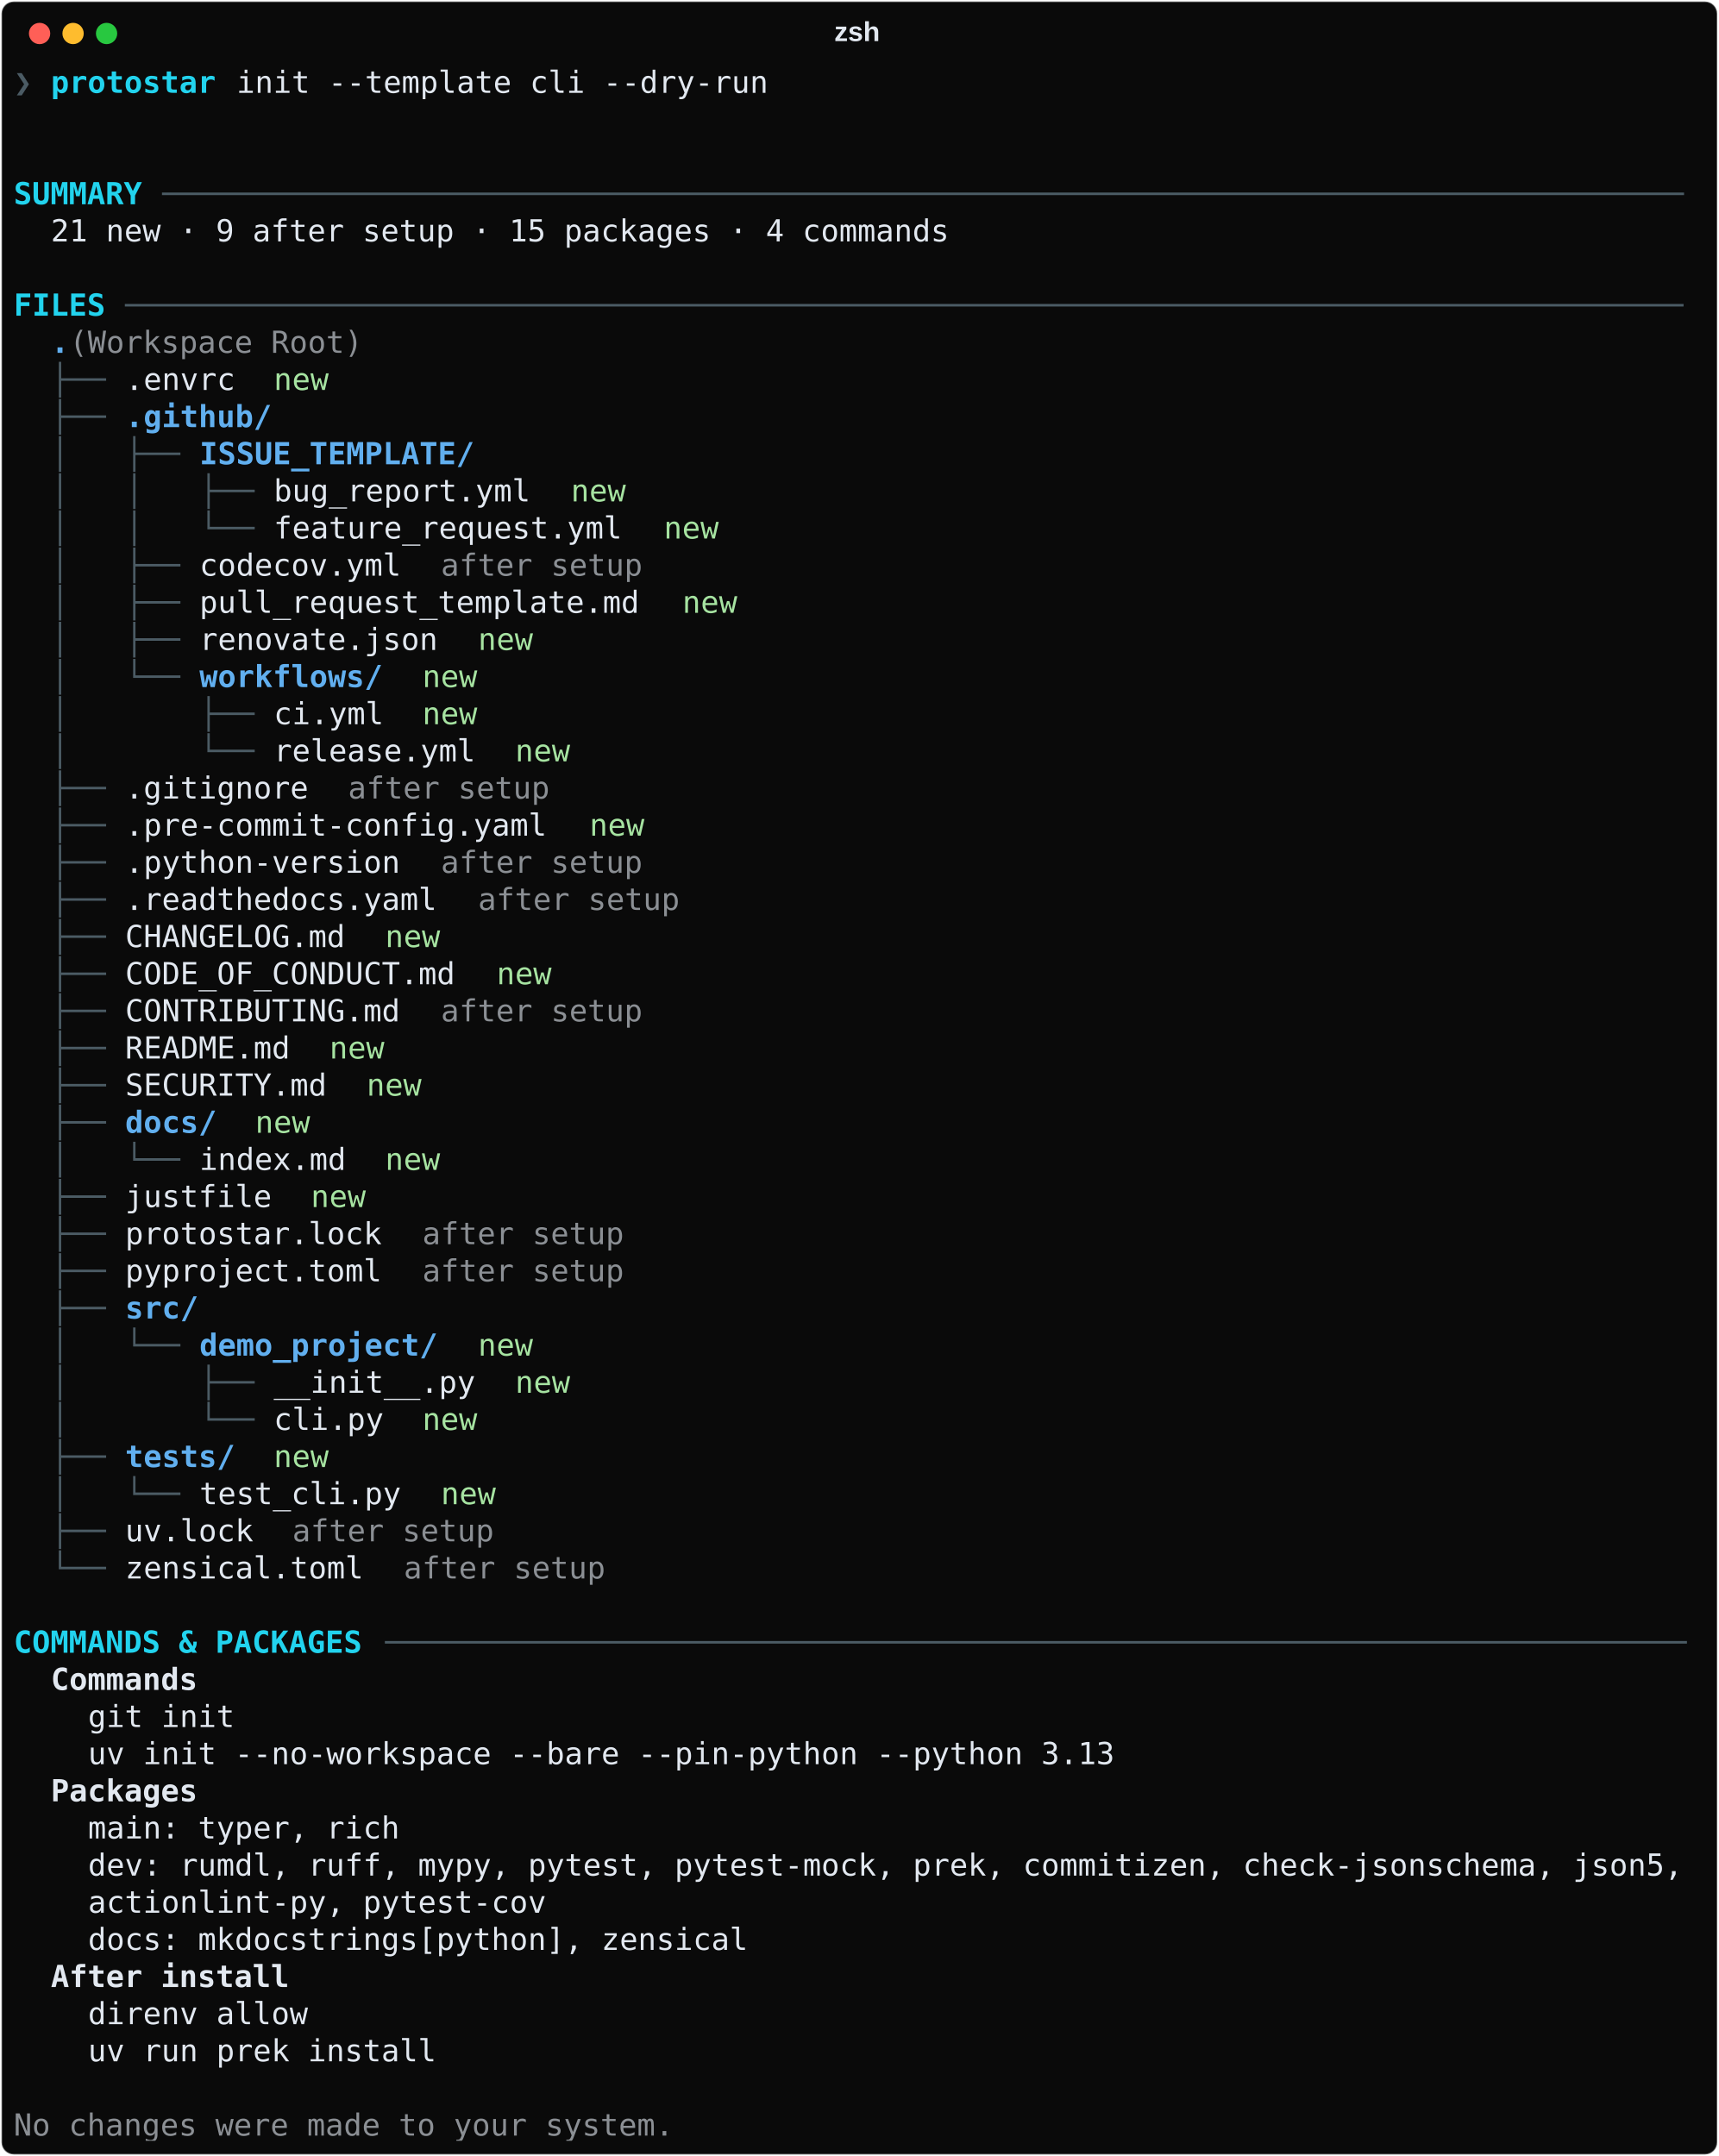
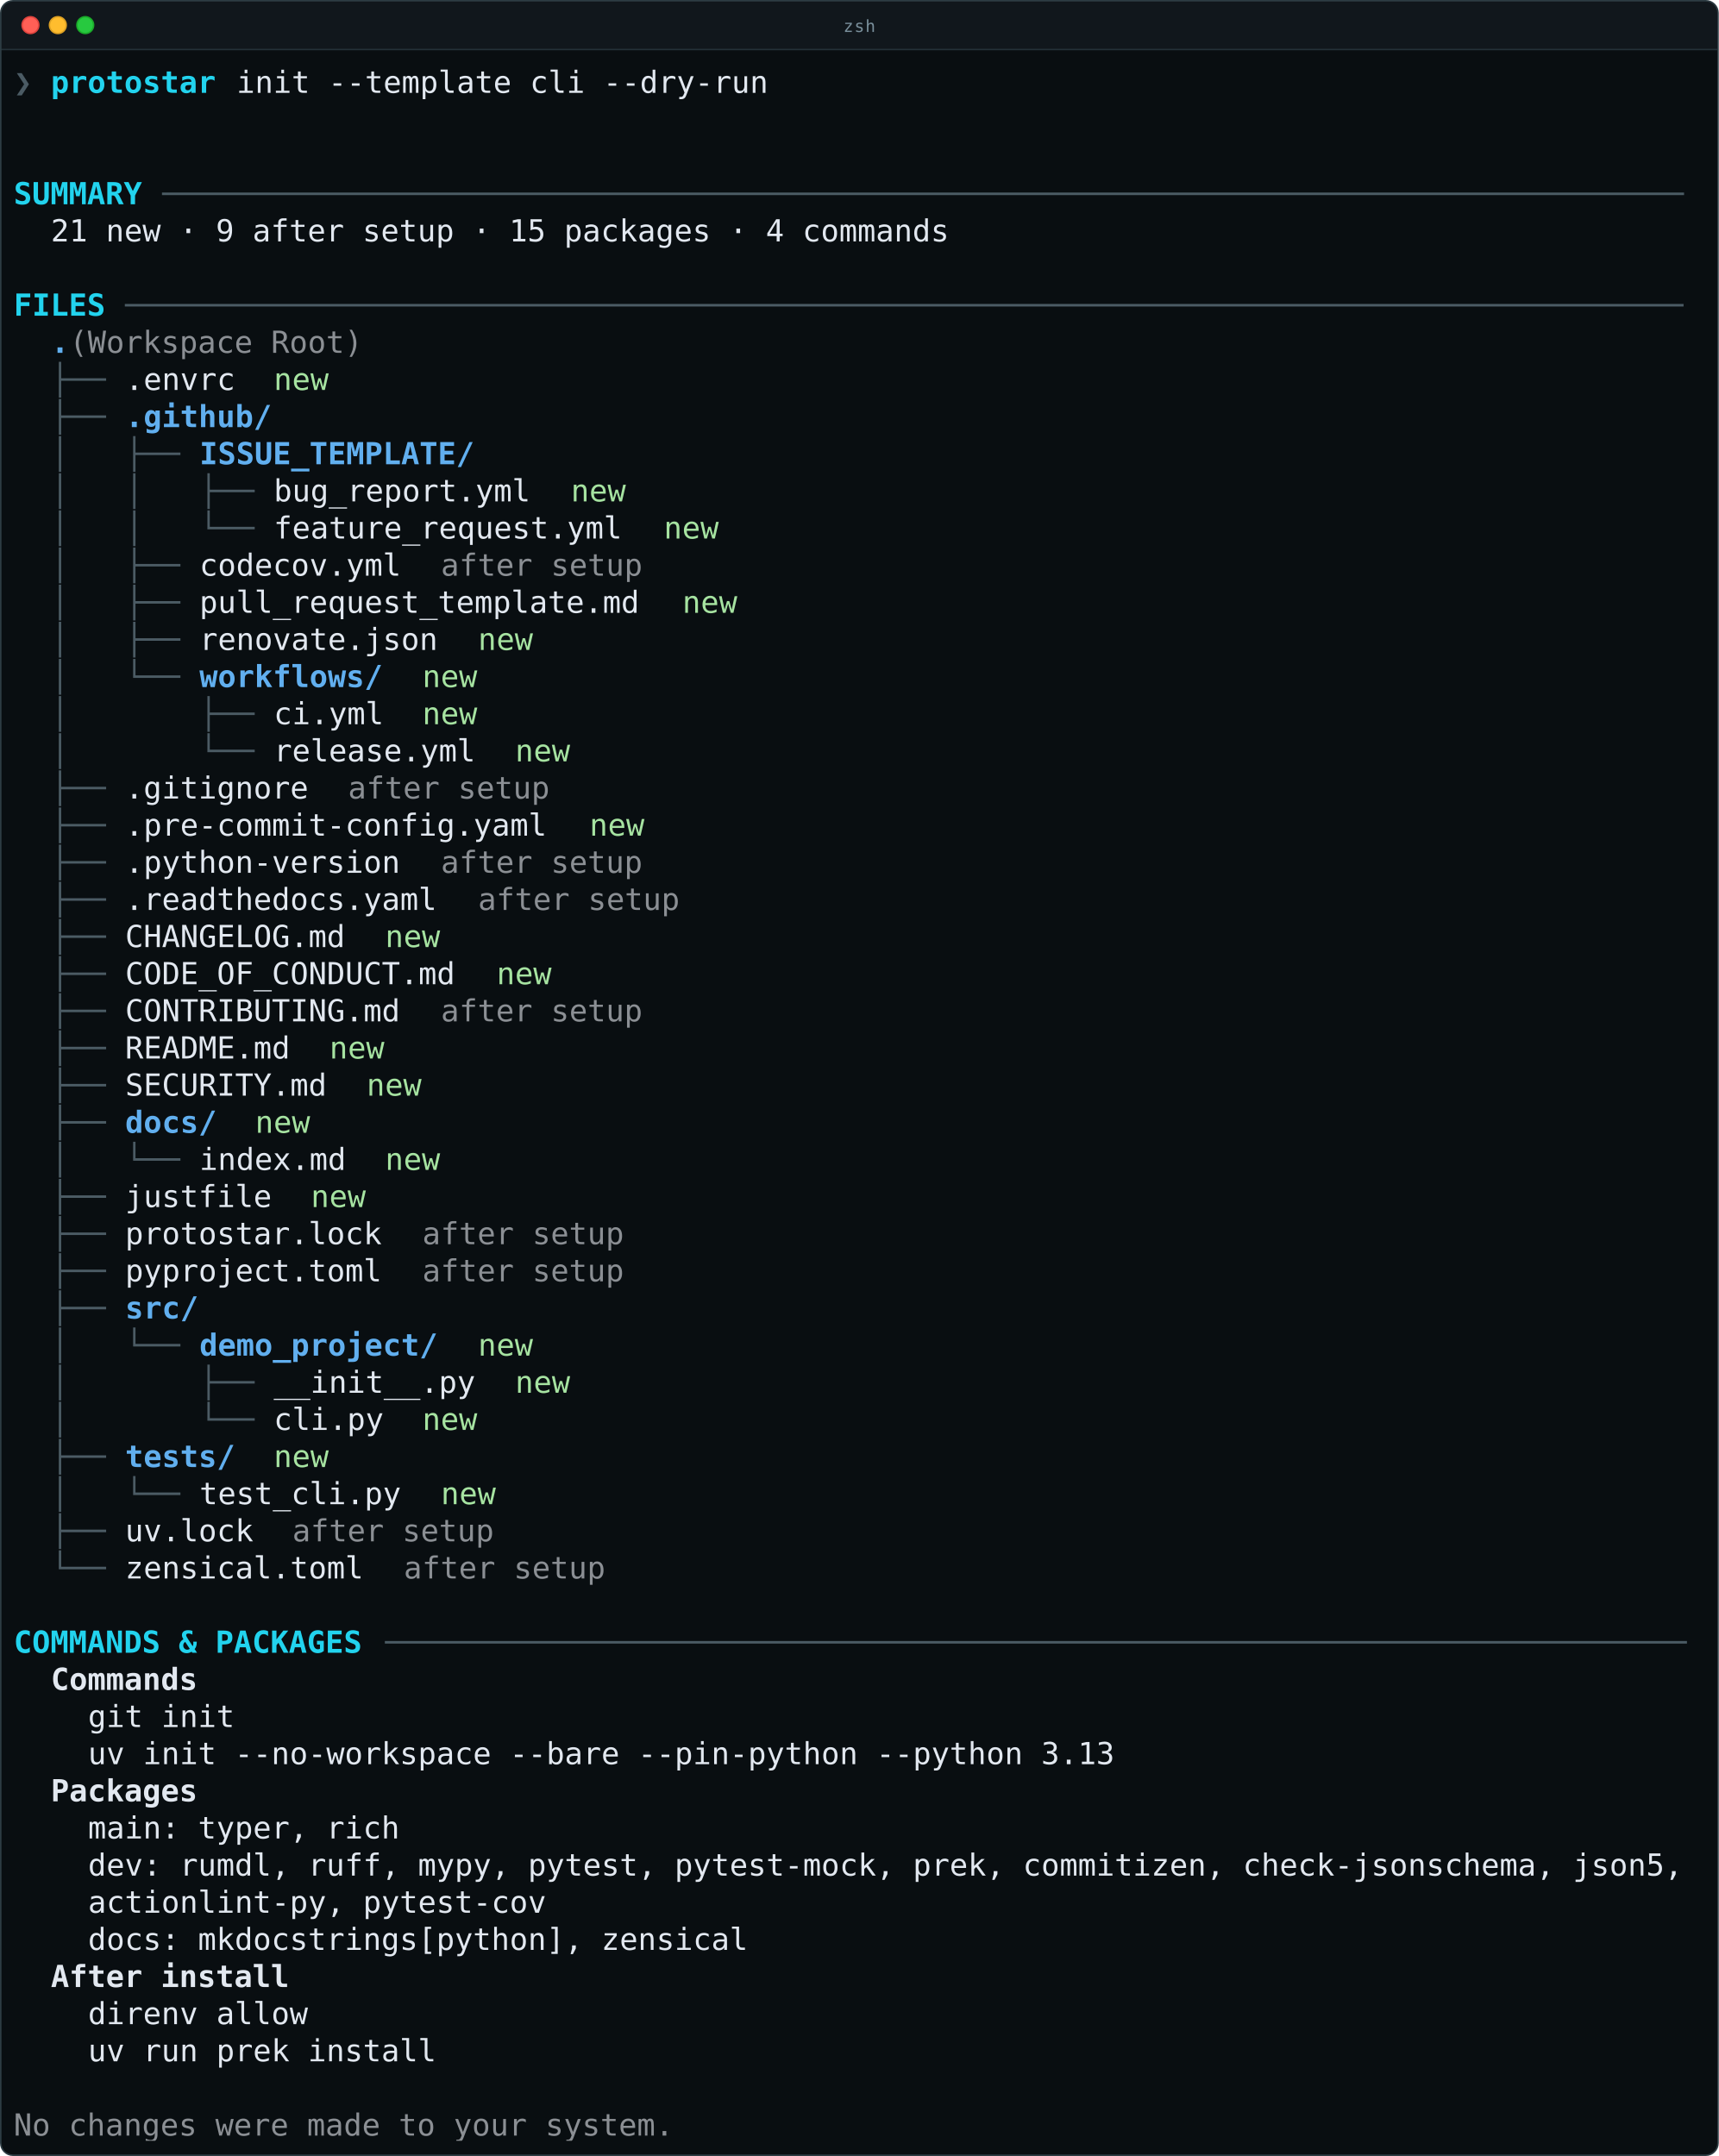
<svg xmlns="http://www.w3.org/2000/svg" class="rich-terminal" viewBox="0 0 1129 1416.4">
  <style>

    @font-face {
        font-family: "Fira Code";
        src: local("FiraCode-Regular"),
                url("https://cdnjs.cloudflare.com/ajax/libs/firacode/6.2.0/woff2/FiraCode-Regular.woff2") format("woff2"),
                url("https://cdnjs.cloudflare.com/ajax/libs/firacode/6.2.0/woff/FiraCode-Regular.woff") format("woff");
        font-style: normal;
        font-weight: 400;
    }
    @font-face {
        font-family: "Fira Code";
        src: local("FiraCode-Bold"),
                url("https://cdnjs.cloudflare.com/ajax/libs/firacode/6.2.0/woff2/FiraCode-Bold.woff2") format("woff2"),
                url("https://cdnjs.cloudflare.com/ajax/libs/firacode/6.2.0/woff/FiraCode-Bold.woff") format("woff");
        font-style: bold;
        font-weight: 700;
    }

    .cli_dry_run-matrix {
        font-family: Fira Code, monospace;
        font-size: 20px;
        line-height: 24.4px;
        font-variant-east-asian: full-width;
    }

    .cli_dry_run-title {
        font-size: 18px;
        font-weight: bold;
        font-family: arial;
    }

    .cli_dry_run-r1 { fill: #4b5b64 }
.cli_dry_run-r2 { fill: #22d3ee;font-weight: bold }
.cli_dry_run-r3 { fill: #e2e8f0 }
.cli_dry_run-r4 { fill: #61afef;font-weight: bold }
.cli_dry_run-r5 { fill: #8b8f94 }
.cli_dry_run-r6 { fill: #a6e3a1 }
.cli_dry_run-r7 { fill: #e2e8f0;font-weight: bold }
    </style>
  <defs>
    <clipPath id="cli_dry_run-clip-terminal">
      <rect x="0" y="0" width="1109.2" height="1365.4" />
    </clipPath>
    <clipPath id="cli_dry_run-line-0">
      <rect x="0" y="1.5" width="1110.2" height="24.65" />
    </clipPath>
    <clipPath id="cli_dry_run-line-1">
      <rect x="0" y="25.9" width="1110.2" height="24.65" />
    </clipPath>
    <clipPath id="cli_dry_run-line-2">
      <rect x="0" y="50.3" width="1110.2" height="24.65" />
    </clipPath>
    <clipPath id="cli_dry_run-line-3">
      <rect x="0" y="74.7" width="1110.2" height="24.65" />
    </clipPath>
    <clipPath id="cli_dry_run-line-4">
      <rect x="0" y="99.1" width="1110.2" height="24.65" />
    </clipPath>
    <clipPath id="cli_dry_run-line-5">
      <rect x="0" y="123.5" width="1110.2" height="24.65" />
    </clipPath>
    <clipPath id="cli_dry_run-line-6">
      <rect x="0" y="147.9" width="1110.2" height="24.65" />
    </clipPath>
    <clipPath id="cli_dry_run-line-7">
      <rect x="0" y="172.3" width="1110.2" height="24.65" />
    </clipPath>
    <clipPath id="cli_dry_run-line-8">
      <rect x="0" y="196.7" width="1110.2" height="24.65" />
    </clipPath>
    <clipPath id="cli_dry_run-line-9">
      <rect x="0" y="221.1" width="1110.2" height="24.65" />
    </clipPath>
    <clipPath id="cli_dry_run-line-10">
      <rect x="0" y="245.5" width="1110.2" height="24.65" />
    </clipPath>
    <clipPath id="cli_dry_run-line-11">
      <rect x="0" y="269.9" width="1110.2" height="24.65" />
    </clipPath>
    <clipPath id="cli_dry_run-line-12">
      <rect x="0" y="294.3" width="1110.2" height="24.65" />
    </clipPath>
    <clipPath id="cli_dry_run-line-13">
      <rect x="0" y="318.7" width="1110.2" height="24.65" />
    </clipPath>
    <clipPath id="cli_dry_run-line-14">
      <rect x="0" y="343.1" width="1110.2" height="24.65" />
    </clipPath>
    <clipPath id="cli_dry_run-line-15">
      <rect x="0" y="367.5" width="1110.2" height="24.65" />
    </clipPath>
    <clipPath id="cli_dry_run-line-16">
      <rect x="0" y="391.9" width="1110.2" height="24.65" />
    </clipPath>
    <clipPath id="cli_dry_run-line-17">
      <rect x="0" y="416.3" width="1110.2" height="24.65" />
    </clipPath>
    <clipPath id="cli_dry_run-line-18">
      <rect x="0" y="440.7" width="1110.2" height="24.65" />
    </clipPath>
    <clipPath id="cli_dry_run-line-19">
      <rect x="0" y="465.1" width="1110.2" height="24.65" />
    </clipPath>
    <clipPath id="cli_dry_run-line-20">
      <rect x="0" y="489.5" width="1110.2" height="24.65" />
    </clipPath>
    <clipPath id="cli_dry_run-line-21">
      <rect x="0" y="513.9" width="1110.2" height="24.65" />
    </clipPath>
    <clipPath id="cli_dry_run-line-22">
      <rect x="0" y="538.3" width="1110.2" height="24.65" />
    </clipPath>
    <clipPath id="cli_dry_run-line-23">
      <rect x="0" y="562.7" width="1110.2" height="24.65" />
    </clipPath>
    <clipPath id="cli_dry_run-line-24">
      <rect x="0" y="587.1" width="1110.2" height="24.65" />
    </clipPath>
    <clipPath id="cli_dry_run-line-25">
      <rect x="0" y="611.5" width="1110.2" height="24.65" />
    </clipPath>
    <clipPath id="cli_dry_run-line-26">
      <rect x="0" y="635.9" width="1110.2" height="24.65" />
    </clipPath>
    <clipPath id="cli_dry_run-line-27">
      <rect x="0" y="660.3" width="1110.2" height="24.65" />
    </clipPath>
    <clipPath id="cli_dry_run-line-28">
      <rect x="0" y="684.7" width="1110.2" height="24.65" />
    </clipPath>
    <clipPath id="cli_dry_run-line-29">
      <rect x="0" y="709.1" width="1110.2" height="24.65" />
    </clipPath>
    <clipPath id="cli_dry_run-line-30">
      <rect x="0" y="733.5" width="1110.2" height="24.65" />
    </clipPath>
    <clipPath id="cli_dry_run-line-31">
      <rect x="0" y="757.9" width="1110.2" height="24.65" />
    </clipPath>
    <clipPath id="cli_dry_run-line-32">
      <rect x="0" y="782.3" width="1110.2" height="24.65" />
    </clipPath>
    <clipPath id="cli_dry_run-line-33">
      <rect x="0" y="806.7" width="1110.2" height="24.65" />
    </clipPath>
    <clipPath id="cli_dry_run-line-34">
      <rect x="0" y="831.1" width="1110.2" height="24.65" />
    </clipPath>
    <clipPath id="cli_dry_run-line-35">
      <rect x="0" y="855.5" width="1110.2" height="24.65" />
    </clipPath>
    <clipPath id="cli_dry_run-line-36">
      <rect x="0" y="879.9" width="1110.2" height="24.65" />
    </clipPath>
    <clipPath id="cli_dry_run-line-37">
      <rect x="0" y="904.3" width="1110.2" height="24.65" />
    </clipPath>
    <clipPath id="cli_dry_run-line-38">
      <rect x="0" y="928.7" width="1110.2" height="24.65" />
    </clipPath>
    <clipPath id="cli_dry_run-line-39">
      <rect x="0" y="953.1" width="1110.2" height="24.65" />
    </clipPath>
    <clipPath id="cli_dry_run-line-40">
      <rect x="0" y="977.5" width="1110.2" height="24.65" />
    </clipPath>
    <clipPath id="cli_dry_run-line-41">
      <rect x="0" y="1001.9" width="1110.2" height="24.65" />
    </clipPath>
    <clipPath id="cli_dry_run-line-42">
      <rect x="0" y="1026.3" width="1110.2" height="24.65" />
    </clipPath>
    <clipPath id="cli_dry_run-line-43">
      <rect x="0" y="1050.7" width="1110.2" height="24.65" />
    </clipPath>
    <clipPath id="cli_dry_run-line-44">
      <rect x="0" y="1075.1" width="1110.2" height="24.65" />
    </clipPath>
    <clipPath id="cli_dry_run-line-45">
      <rect x="0" y="1099.5" width="1110.2" height="24.65" />
    </clipPath>
    <clipPath id="cli_dry_run-line-46">
      <rect x="0" y="1123.9" width="1110.2" height="24.65" />
    </clipPath>
    <clipPath id="cli_dry_run-line-47">
      <rect x="0" y="1148.3" width="1110.2" height="24.65" />
    </clipPath>
    <clipPath id="cli_dry_run-line-48">
      <rect x="0" y="1172.7" width="1110.2" height="24.65" />
    </clipPath>
    <clipPath id="cli_dry_run-line-49">
      <rect x="0" y="1197.1" width="1110.2" height="24.65" />
    </clipPath>
    <clipPath id="cli_dry_run-line-50">
      <rect x="0" y="1221.5" width="1110.2" height="24.65" />
    </clipPath>
    <clipPath id="cli_dry_run-line-51">
      <rect x="0" y="1245.9" width="1110.2" height="24.65" />
    </clipPath>
    <clipPath id="cli_dry_run-line-52">
      <rect x="0" y="1270.3" width="1110.2" height="24.65" />
    </clipPath>
    <clipPath id="cli_dry_run-line-53">
      <rect x="0" y="1294.7" width="1110.2" height="24.65" />
    </clipPath>
    <clipPath id="cli_dry_run-line-54">
      <rect x="0" y="1319.1" width="1110.2" height="24.65" />
    </clipPath>
  </defs>
-   <rect fill="#0a0a0a" stroke="rgba(255,255,255,0.35)" stroke-width="1" x="1" y="1" width="1127" height="1414.4" rx="8" />
-   <text class="cli_dry_run-title" fill="#e2e8f0" text-anchor="middle" x="563" y="27">zsh</text>
-   <g transform="translate(26,22)">
-     <circle cx="0" cy="0" r="7" fill="#ff5f57" />
-     <circle cx="22" cy="0" r="7" fill="#febc2e" />
-     <circle cx="44" cy="0" r="7" fill="#28c840" />
-   </g>
+   <rect fill="#090e11" x="0.5" y="0.5" width="1128" height="1415.4" rx="8" />
+   <path fill="#11171c" d="M0.5 32V8.5a8 8 0 0 1 8 -8H1120a8 8 0 0 1 8 8V32Z" />
+   <path stroke="#243138" d="M0.5 32.5H1128" />
+   <circle cx="20" cy="16.5" r="5.5" fill="#ff5f56" stroke="#e0443e" />
+   <circle cx="38" cy="16.5" r="5.5" fill="#ffbd2e" stroke="#dea123" />
+   <circle cx="56" cy="16.5" r="5.5" fill="#27c93f" stroke="#1aab29" />
+   <text fill="#7a909c" x="564.5" y="21" text-anchor="middle" font-family="JetBrains Mono, Fira Code, monospace" font-size="11" letter-spacing="0.6">zsh</text>
+   <rect fill="none" stroke="#2d3c43" x="0.5" y="0.5" width="1128" height="1415.4" rx="8" />
  <g transform="translate(9, 41)" clip-path="url(#cli_dry_run-clip-terminal)">
    <g class="cli_dry_run-matrix">
      <text class="cli_dry_run-r1" x="0" y="20" textLength="24.4" clip-path="url(#cli_dry_run-line-0)">❯ </text>
      <text class="cli_dry_run-r2" x="24.4" y="20" textLength="122" clip-path="url(#cli_dry_run-line-0)">protostar </text>
      <text class="cli_dry_run-r3" x="146.4" y="20" textLength="353.8" clip-path="url(#cli_dry_run-line-0)">init --template cli --dry-run</text>
      <text class="cli_dry_run-r3" x="1110.2" y="20" textLength="12.2" clip-path="url(#cli_dry_run-line-0)">
</text>
      <text class="cli_dry_run-r3" x="1110.2" y="44.4" textLength="12.2" clip-path="url(#cli_dry_run-line-1)">
</text>
      <text class="cli_dry_run-r3" x="1110.2" y="68.8" textLength="12.2" clip-path="url(#cli_dry_run-line-2)">
</text>
      <text class="cli_dry_run-r2" x="0" y="93.2" textLength="85.4" clip-path="url(#cli_dry_run-line-3)">SUMMARY</text>
      <text class="cli_dry_run-r1" x="97.6" y="93.2" textLength="1012.6" clip-path="url(#cli_dry_run-line-3)">───────────────────────────────────────────────────────────────────────────────────</text>
      <text class="cli_dry_run-r3" x="1110.2" y="93.2" textLength="12.2" clip-path="url(#cli_dry_run-line-3)">
</text>
      <text class="cli_dry_run-r3" x="24.4" y="117.6" textLength="597.8" clip-path="url(#cli_dry_run-line-4)">21 new · 9 after setup · 15 packages · 4 commands</text>
      <text class="cli_dry_run-r3" x="1110.2" y="117.6" textLength="12.2" clip-path="url(#cli_dry_run-line-4)">
</text>
      <text class="cli_dry_run-r3" x="1110.2" y="142" textLength="12.2" clip-path="url(#cli_dry_run-line-5)">
</text>
      <text class="cli_dry_run-r2" x="0" y="166.4" textLength="61" clip-path="url(#cli_dry_run-line-6)">FILES</text>
      <text class="cli_dry_run-r1" x="73.2" y="166.4" textLength="1037" clip-path="url(#cli_dry_run-line-6)">─────────────────────────────────────────────────────────────────────────────────────</text>
      <text class="cli_dry_run-r3" x="1110.2" y="166.4" textLength="12.2" clip-path="url(#cli_dry_run-line-6)">
</text>
      <text class="cli_dry_run-r4" x="24.4" y="190.8" textLength="12.2" clip-path="url(#cli_dry_run-line-7)">.</text>
      <text class="cli_dry_run-r5" x="36.6" y="190.8" textLength="207.4" clip-path="url(#cli_dry_run-line-7)"> (Workspace Root)</text>
      <text class="cli_dry_run-r3" x="1110.2" y="190.8" textLength="12.2" clip-path="url(#cli_dry_run-line-7)">
</text>
      <text class="cli_dry_run-r1" x="24.4" y="215.2" textLength="48.8" clip-path="url(#cli_dry_run-line-8)">├── </text>
      <text class="cli_dry_run-r3" x="73.2" y="215.2" textLength="97.6" clip-path="url(#cli_dry_run-line-8)">.envrc  </text>
      <text class="cli_dry_run-r6" x="170.8" y="215.2" textLength="36.6" clip-path="url(#cli_dry_run-line-8)">new</text>
      <text class="cli_dry_run-r3" x="1110.2" y="215.2" textLength="12.2" clip-path="url(#cli_dry_run-line-8)">
</text>
      <text class="cli_dry_run-r1" x="24.4" y="239.6" textLength="48.8" clip-path="url(#cli_dry_run-line-9)">├── </text>
      <text class="cli_dry_run-r4" x="73.2" y="239.6" textLength="97.6" clip-path="url(#cli_dry_run-line-9)">.github/</text>
      <text class="cli_dry_run-r3" x="1110.2" y="239.6" textLength="12.2" clip-path="url(#cli_dry_run-line-9)">
</text>
      <text class="cli_dry_run-r1" x="24.4" y="264" textLength="48.8" clip-path="url(#cli_dry_run-line-10)">│   </text>
      <text class="cli_dry_run-r1" x="73.2" y="264" textLength="48.8" clip-path="url(#cli_dry_run-line-10)">├── </text>
      <text class="cli_dry_run-r4" x="122" y="264" textLength="183" clip-path="url(#cli_dry_run-line-10)">ISSUE_TEMPLATE/</text>
      <text class="cli_dry_run-r3" x="1110.2" y="264" textLength="12.2" clip-path="url(#cli_dry_run-line-10)">
</text>
      <text class="cli_dry_run-r1" x="24.4" y="288.4" textLength="48.8" clip-path="url(#cli_dry_run-line-11)">│   </text>
      <text class="cli_dry_run-r1" x="73.2" y="288.4" textLength="48.8" clip-path="url(#cli_dry_run-line-11)">│   </text>
      <text class="cli_dry_run-r1" x="122" y="288.4" textLength="48.8" clip-path="url(#cli_dry_run-line-11)">├── </text>
      <text class="cli_dry_run-r3" x="170.8" y="288.4" textLength="195.2" clip-path="url(#cli_dry_run-line-11)">bug_report.yml  </text>
      <text class="cli_dry_run-r6" x="366" y="288.4" textLength="36.6" clip-path="url(#cli_dry_run-line-11)">new</text>
      <text class="cli_dry_run-r3" x="1110.2" y="288.4" textLength="12.2" clip-path="url(#cli_dry_run-line-11)">
</text>
      <text class="cli_dry_run-r1" x="24.4" y="312.8" textLength="48.8" clip-path="url(#cli_dry_run-line-12)">│   </text>
      <text class="cli_dry_run-r1" x="73.2" y="312.8" textLength="48.8" clip-path="url(#cli_dry_run-line-12)">│   </text>
      <text class="cli_dry_run-r1" x="122" y="312.8" textLength="48.8" clip-path="url(#cli_dry_run-line-12)">└── </text>
      <text class="cli_dry_run-r3" x="170.8" y="312.8" textLength="256.2" clip-path="url(#cli_dry_run-line-12)">feature_request.yml  </text>
      <text class="cli_dry_run-r6" x="427" y="312.8" textLength="36.6" clip-path="url(#cli_dry_run-line-12)">new</text>
      <text class="cli_dry_run-r3" x="1110.2" y="312.8" textLength="12.2" clip-path="url(#cli_dry_run-line-12)">
</text>
      <text class="cli_dry_run-r1" x="24.4" y="337.2" textLength="48.8" clip-path="url(#cli_dry_run-line-13)">│   </text>
      <text class="cli_dry_run-r1" x="73.2" y="337.2" textLength="48.8" clip-path="url(#cli_dry_run-line-13)">├── </text>
      <text class="cli_dry_run-r3" x="122" y="337.2" textLength="158.6" clip-path="url(#cli_dry_run-line-13)">codecov.yml  </text>
      <text class="cli_dry_run-r5" x="280.6" y="337.2" textLength="134.2" clip-path="url(#cli_dry_run-line-13)">after setup</text>
      <text class="cli_dry_run-r3" x="1110.2" y="337.2" textLength="12.2" clip-path="url(#cli_dry_run-line-13)">
</text>
      <text class="cli_dry_run-r1" x="24.4" y="361.6" textLength="48.8" clip-path="url(#cli_dry_run-line-14)">│   </text>
      <text class="cli_dry_run-r1" x="73.2" y="361.6" textLength="48.8" clip-path="url(#cli_dry_run-line-14)">├── </text>
      <text class="cli_dry_run-r3" x="122" y="361.6" textLength="317.2" clip-path="url(#cli_dry_run-line-14)">pull_request_template.md  </text>
      <text class="cli_dry_run-r6" x="439.2" y="361.6" textLength="36.6" clip-path="url(#cli_dry_run-line-14)">new</text>
      <text class="cli_dry_run-r3" x="1110.2" y="361.6" textLength="12.2" clip-path="url(#cli_dry_run-line-14)">
</text>
      <text class="cli_dry_run-r1" x="24.4" y="386" textLength="48.8" clip-path="url(#cli_dry_run-line-15)">│   </text>
      <text class="cli_dry_run-r1" x="73.2" y="386" textLength="48.8" clip-path="url(#cli_dry_run-line-15)">├── </text>
      <text class="cli_dry_run-r3" x="122" y="386" textLength="183" clip-path="url(#cli_dry_run-line-15)">renovate.json  </text>
      <text class="cli_dry_run-r6" x="305" y="386" textLength="36.6" clip-path="url(#cli_dry_run-line-15)">new</text>
      <text class="cli_dry_run-r3" x="1110.2" y="386" textLength="12.2" clip-path="url(#cli_dry_run-line-15)">
</text>
      <text class="cli_dry_run-r1" x="24.4" y="410.4" textLength="48.8" clip-path="url(#cli_dry_run-line-16)">│   </text>
      <text class="cli_dry_run-r1" x="73.2" y="410.4" textLength="48.8" clip-path="url(#cli_dry_run-line-16)">└── </text>
      <text class="cli_dry_run-r4" x="122" y="410.4" textLength="122" clip-path="url(#cli_dry_run-line-16)">workflows/</text>
      <text class="cli_dry_run-r6" x="268.4" y="410.4" textLength="36.6" clip-path="url(#cli_dry_run-line-16)">new</text>
      <text class="cli_dry_run-r3" x="1110.2" y="410.4" textLength="12.2" clip-path="url(#cli_dry_run-line-16)">
</text>
      <text class="cli_dry_run-r1" x="24.4" y="434.8" textLength="48.8" clip-path="url(#cli_dry_run-line-17)">│   </text>
      <text class="cli_dry_run-r1" x="122" y="434.8" textLength="48.8" clip-path="url(#cli_dry_run-line-17)">├── </text>
      <text class="cli_dry_run-r3" x="170.8" y="434.8" textLength="97.6" clip-path="url(#cli_dry_run-line-17)">ci.yml  </text>
      <text class="cli_dry_run-r6" x="268.4" y="434.8" textLength="36.6" clip-path="url(#cli_dry_run-line-17)">new</text>
      <text class="cli_dry_run-r3" x="1110.2" y="434.8" textLength="12.2" clip-path="url(#cli_dry_run-line-17)">
</text>
      <text class="cli_dry_run-r1" x="24.4" y="459.2" textLength="48.8" clip-path="url(#cli_dry_run-line-18)">│   </text>
      <text class="cli_dry_run-r1" x="122" y="459.2" textLength="48.8" clip-path="url(#cli_dry_run-line-18)">└── </text>
      <text class="cli_dry_run-r3" x="170.8" y="459.2" textLength="158.6" clip-path="url(#cli_dry_run-line-18)">release.yml  </text>
      <text class="cli_dry_run-r6" x="329.4" y="459.2" textLength="36.6" clip-path="url(#cli_dry_run-line-18)">new</text>
      <text class="cli_dry_run-r3" x="1110.2" y="459.2" textLength="12.2" clip-path="url(#cli_dry_run-line-18)">
</text>
      <text class="cli_dry_run-r1" x="24.4" y="483.6" textLength="48.8" clip-path="url(#cli_dry_run-line-19)">├── </text>
      <text class="cli_dry_run-r3" x="73.2" y="483.6" textLength="146.4" clip-path="url(#cli_dry_run-line-19)">.gitignore  </text>
      <text class="cli_dry_run-r5" x="219.6" y="483.6" textLength="134.2" clip-path="url(#cli_dry_run-line-19)">after setup</text>
      <text class="cli_dry_run-r3" x="1110.2" y="483.6" textLength="12.2" clip-path="url(#cli_dry_run-line-19)">
</text>
      <text class="cli_dry_run-r1" x="24.4" y="508" textLength="48.8" clip-path="url(#cli_dry_run-line-20)">├── </text>
      <text class="cli_dry_run-r3" x="73.2" y="508" textLength="305" clip-path="url(#cli_dry_run-line-20)">.pre-commit-config.yaml  </text>
      <text class="cli_dry_run-r6" x="378.2" y="508" textLength="36.6" clip-path="url(#cli_dry_run-line-20)">new</text>
      <text class="cli_dry_run-r3" x="1110.2" y="508" textLength="12.2" clip-path="url(#cli_dry_run-line-20)">
</text>
      <text class="cli_dry_run-r1" x="24.4" y="532.4" textLength="48.8" clip-path="url(#cli_dry_run-line-21)">├── </text>
      <text class="cli_dry_run-r3" x="73.2" y="532.4" textLength="207.4" clip-path="url(#cli_dry_run-line-21)">.python-version  </text>
      <text class="cli_dry_run-r5" x="280.6" y="532.4" textLength="134.2" clip-path="url(#cli_dry_run-line-21)">after setup</text>
      <text class="cli_dry_run-r3" x="1110.2" y="532.4" textLength="12.2" clip-path="url(#cli_dry_run-line-21)">
</text>
      <text class="cli_dry_run-r1" x="24.4" y="556.8" textLength="48.8" clip-path="url(#cli_dry_run-line-22)">├── </text>
      <text class="cli_dry_run-r3" x="73.2" y="556.8" textLength="231.8" clip-path="url(#cli_dry_run-line-22)">.readthedocs.yaml  </text>
      <text class="cli_dry_run-r5" x="305" y="556.8" textLength="134.2" clip-path="url(#cli_dry_run-line-22)">after setup</text>
      <text class="cli_dry_run-r3" x="1110.2" y="556.8" textLength="12.2" clip-path="url(#cli_dry_run-line-22)">
</text>
      <text class="cli_dry_run-r1" x="24.4" y="581.2" textLength="48.8" clip-path="url(#cli_dry_run-line-23)">├── </text>
      <text class="cli_dry_run-r3" x="73.2" y="581.2" textLength="170.8" clip-path="url(#cli_dry_run-line-23)">CHANGELOG.md  </text>
      <text class="cli_dry_run-r6" x="244" y="581.2" textLength="36.6" clip-path="url(#cli_dry_run-line-23)">new</text>
      <text class="cli_dry_run-r3" x="1110.2" y="581.2" textLength="12.2" clip-path="url(#cli_dry_run-line-23)">
</text>
      <text class="cli_dry_run-r1" x="24.4" y="605.6" textLength="48.8" clip-path="url(#cli_dry_run-line-24)">├── </text>
      <text class="cli_dry_run-r3" x="73.2" y="605.6" textLength="244" clip-path="url(#cli_dry_run-line-24)">CODE_OF_CONDUCT.md  </text>
      <text class="cli_dry_run-r6" x="317.2" y="605.6" textLength="36.6" clip-path="url(#cli_dry_run-line-24)">new</text>
      <text class="cli_dry_run-r3" x="1110.2" y="605.6" textLength="12.2" clip-path="url(#cli_dry_run-line-24)">
</text>
      <text class="cli_dry_run-r1" x="24.4" y="630" textLength="48.8" clip-path="url(#cli_dry_run-line-25)">├── </text>
      <text class="cli_dry_run-r3" x="73.2" y="630" textLength="207.4" clip-path="url(#cli_dry_run-line-25)">CONTRIBUTING.md  </text>
      <text class="cli_dry_run-r5" x="280.6" y="630" textLength="134.2" clip-path="url(#cli_dry_run-line-25)">after setup</text>
      <text class="cli_dry_run-r3" x="1110.2" y="630" textLength="12.2" clip-path="url(#cli_dry_run-line-25)">
</text>
      <text class="cli_dry_run-r1" x="24.4" y="654.4" textLength="48.8" clip-path="url(#cli_dry_run-line-26)">├── </text>
      <text class="cli_dry_run-r3" x="73.2" y="654.4" textLength="134.2" clip-path="url(#cli_dry_run-line-26)">README.md  </text>
      <text class="cli_dry_run-r6" x="207.4" y="654.4" textLength="36.6" clip-path="url(#cli_dry_run-line-26)">new</text>
      <text class="cli_dry_run-r3" x="1110.2" y="654.4" textLength="12.2" clip-path="url(#cli_dry_run-line-26)">
</text>
      <text class="cli_dry_run-r1" x="24.4" y="678.8" textLength="48.8" clip-path="url(#cli_dry_run-line-27)">├── </text>
      <text class="cli_dry_run-r3" x="73.2" y="678.8" textLength="158.6" clip-path="url(#cli_dry_run-line-27)">SECURITY.md  </text>
      <text class="cli_dry_run-r6" x="231.8" y="678.8" textLength="36.6" clip-path="url(#cli_dry_run-line-27)">new</text>
      <text class="cli_dry_run-r3" x="1110.2" y="678.8" textLength="12.2" clip-path="url(#cli_dry_run-line-27)">
</text>
      <text class="cli_dry_run-r1" x="24.4" y="703.2" textLength="48.8" clip-path="url(#cli_dry_run-line-28)">├── </text>
      <text class="cli_dry_run-r4" x="73.2" y="703.2" textLength="61" clip-path="url(#cli_dry_run-line-28)">docs/</text>
      <text class="cli_dry_run-r6" x="158.6" y="703.2" textLength="36.6" clip-path="url(#cli_dry_run-line-28)">new</text>
      <text class="cli_dry_run-r3" x="1110.2" y="703.2" textLength="12.2" clip-path="url(#cli_dry_run-line-28)">
</text>
      <text class="cli_dry_run-r1" x="24.4" y="727.6" textLength="48.8" clip-path="url(#cli_dry_run-line-29)">│   </text>
      <text class="cli_dry_run-r1" x="73.2" y="727.6" textLength="48.8" clip-path="url(#cli_dry_run-line-29)">└── </text>
      <text class="cli_dry_run-r3" x="122" y="727.6" textLength="122" clip-path="url(#cli_dry_run-line-29)">index.md  </text>
      <text class="cli_dry_run-r6" x="244" y="727.6" textLength="36.6" clip-path="url(#cli_dry_run-line-29)">new</text>
      <text class="cli_dry_run-r3" x="1110.2" y="727.6" textLength="12.2" clip-path="url(#cli_dry_run-line-29)">
</text>
      <text class="cli_dry_run-r1" x="24.4" y="752" textLength="48.8" clip-path="url(#cli_dry_run-line-30)">├── </text>
      <text class="cli_dry_run-r3" x="73.2" y="752" textLength="122" clip-path="url(#cli_dry_run-line-30)">justfile  </text>
      <text class="cli_dry_run-r6" x="195.2" y="752" textLength="36.6" clip-path="url(#cli_dry_run-line-30)">new</text>
      <text class="cli_dry_run-r3" x="1110.2" y="752" textLength="12.2" clip-path="url(#cli_dry_run-line-30)">
</text>
      <text class="cli_dry_run-r1" x="24.4" y="776.4" textLength="48.8" clip-path="url(#cli_dry_run-line-31)">├── </text>
      <text class="cli_dry_run-r3" x="73.2" y="776.4" textLength="195.2" clip-path="url(#cli_dry_run-line-31)">protostar.lock  </text>
      <text class="cli_dry_run-r5" x="268.4" y="776.4" textLength="134.2" clip-path="url(#cli_dry_run-line-31)">after setup</text>
      <text class="cli_dry_run-r3" x="1110.2" y="776.4" textLength="12.2" clip-path="url(#cli_dry_run-line-31)">
</text>
      <text class="cli_dry_run-r1" x="24.4" y="800.8" textLength="48.8" clip-path="url(#cli_dry_run-line-32)">├── </text>
      <text class="cli_dry_run-r3" x="73.2" y="800.8" textLength="195.2" clip-path="url(#cli_dry_run-line-32)">pyproject.toml  </text>
      <text class="cli_dry_run-r5" x="268.4" y="800.8" textLength="134.2" clip-path="url(#cli_dry_run-line-32)">after setup</text>
      <text class="cli_dry_run-r3" x="1110.2" y="800.8" textLength="12.2" clip-path="url(#cli_dry_run-line-32)">
</text>
      <text class="cli_dry_run-r1" x="24.4" y="825.2" textLength="48.8" clip-path="url(#cli_dry_run-line-33)">├── </text>
      <text class="cli_dry_run-r4" x="73.2" y="825.2" textLength="48.8" clip-path="url(#cli_dry_run-line-33)">src/</text>
      <text class="cli_dry_run-r3" x="1110.2" y="825.2" textLength="12.2" clip-path="url(#cli_dry_run-line-33)">
</text>
      <text class="cli_dry_run-r1" x="24.4" y="849.6" textLength="48.8" clip-path="url(#cli_dry_run-line-34)">│   </text>
      <text class="cli_dry_run-r1" x="73.2" y="849.6" textLength="48.8" clip-path="url(#cli_dry_run-line-34)">└── </text>
      <text class="cli_dry_run-r4" x="122" y="849.6" textLength="158.6" clip-path="url(#cli_dry_run-line-34)">demo_project/</text>
      <text class="cli_dry_run-r6" x="305" y="849.6" textLength="36.6" clip-path="url(#cli_dry_run-line-34)">new</text>
      <text class="cli_dry_run-r3" x="1110.2" y="849.6" textLength="12.2" clip-path="url(#cli_dry_run-line-34)">
</text>
      <text class="cli_dry_run-r1" x="24.4" y="874" textLength="48.8" clip-path="url(#cli_dry_run-line-35)">│   </text>
      <text class="cli_dry_run-r1" x="122" y="874" textLength="48.8" clip-path="url(#cli_dry_run-line-35)">├── </text>
      <text class="cli_dry_run-r3" x="170.8" y="874" textLength="158.6" clip-path="url(#cli_dry_run-line-35)">__init__.py  </text>
      <text class="cli_dry_run-r6" x="329.4" y="874" textLength="36.6" clip-path="url(#cli_dry_run-line-35)">new</text>
      <text class="cli_dry_run-r3" x="1110.2" y="874" textLength="12.2" clip-path="url(#cli_dry_run-line-35)">
</text>
      <text class="cli_dry_run-r1" x="24.4" y="898.4" textLength="48.8" clip-path="url(#cli_dry_run-line-36)">│   </text>
      <text class="cli_dry_run-r1" x="122" y="898.4" textLength="48.8" clip-path="url(#cli_dry_run-line-36)">└── </text>
      <text class="cli_dry_run-r3" x="170.8" y="898.4" textLength="97.6" clip-path="url(#cli_dry_run-line-36)">cli.py  </text>
      <text class="cli_dry_run-r6" x="268.4" y="898.4" textLength="36.6" clip-path="url(#cli_dry_run-line-36)">new</text>
      <text class="cli_dry_run-r3" x="1110.2" y="898.4" textLength="12.2" clip-path="url(#cli_dry_run-line-36)">
</text>
      <text class="cli_dry_run-r1" x="24.4" y="922.8" textLength="48.8" clip-path="url(#cli_dry_run-line-37)">├── </text>
      <text class="cli_dry_run-r4" x="73.2" y="922.8" textLength="73.2" clip-path="url(#cli_dry_run-line-37)">tests/</text>
      <text class="cli_dry_run-r6" x="170.8" y="922.8" textLength="36.6" clip-path="url(#cli_dry_run-line-37)">new</text>
      <text class="cli_dry_run-r3" x="1110.2" y="922.8" textLength="12.2" clip-path="url(#cli_dry_run-line-37)">
</text>
      <text class="cli_dry_run-r1" x="24.4" y="947.2" textLength="48.8" clip-path="url(#cli_dry_run-line-38)">│   </text>
      <text class="cli_dry_run-r1" x="73.2" y="947.2" textLength="48.8" clip-path="url(#cli_dry_run-line-38)">└── </text>
      <text class="cli_dry_run-r3" x="122" y="947.2" textLength="158.6" clip-path="url(#cli_dry_run-line-38)">test_cli.py  </text>
      <text class="cli_dry_run-r6" x="280.6" y="947.2" textLength="36.6" clip-path="url(#cli_dry_run-line-38)">new</text>
      <text class="cli_dry_run-r3" x="1110.2" y="947.2" textLength="12.2" clip-path="url(#cli_dry_run-line-38)">
</text>
      <text class="cli_dry_run-r1" x="24.4" y="971.6" textLength="48.8" clip-path="url(#cli_dry_run-line-39)">├── </text>
      <text class="cli_dry_run-r3" x="73.2" y="971.6" textLength="109.8" clip-path="url(#cli_dry_run-line-39)">uv.lock  </text>
      <text class="cli_dry_run-r5" x="183" y="971.6" textLength="134.2" clip-path="url(#cli_dry_run-line-39)">after setup</text>
      <text class="cli_dry_run-r3" x="1110.2" y="971.6" textLength="12.2" clip-path="url(#cli_dry_run-line-39)">
</text>
      <text class="cli_dry_run-r1" x="24.4" y="996" textLength="48.8" clip-path="url(#cli_dry_run-line-40)">└── </text>
      <text class="cli_dry_run-r3" x="73.2" y="996" textLength="183" clip-path="url(#cli_dry_run-line-40)">zensical.toml  </text>
      <text class="cli_dry_run-r5" x="256.2" y="996" textLength="134.2" clip-path="url(#cli_dry_run-line-40)">after setup</text>
      <text class="cli_dry_run-r3" x="1110.2" y="996" textLength="12.2" clip-path="url(#cli_dry_run-line-40)">
</text>
      <text class="cli_dry_run-r3" x="1110.2" y="1020.4" textLength="12.2" clip-path="url(#cli_dry_run-line-41)">
</text>
      <text class="cli_dry_run-r2" x="0" y="1044.8" textLength="231.8" clip-path="url(#cli_dry_run-line-42)">COMMANDS &amp; PACKAGES</text>
      <text class="cli_dry_run-r1" x="244" y="1044.8" textLength="866.2" clip-path="url(#cli_dry_run-line-42)">───────────────────────────────────────────────────────────────────────</text>
      <text class="cli_dry_run-r3" x="1110.2" y="1044.8" textLength="12.2" clip-path="url(#cli_dry_run-line-42)">
</text>
      <text class="cli_dry_run-r7" x="24.4" y="1069.2" textLength="97.6" clip-path="url(#cli_dry_run-line-43)">Commands</text>
      <text class="cli_dry_run-r3" x="1110.2" y="1069.2" textLength="12.2" clip-path="url(#cli_dry_run-line-43)">
</text>
      <text class="cli_dry_run-r3" x="48.8" y="1093.6" textLength="97.6" clip-path="url(#cli_dry_run-line-44)">git init</text>
      <text class="cli_dry_run-r3" x="1110.2" y="1093.6" textLength="12.2" clip-path="url(#cli_dry_run-line-44)">
</text>
      <text class="cli_dry_run-r3" x="48.8" y="1118" textLength="683.2" clip-path="url(#cli_dry_run-line-45)">uv init --no-workspace --bare --pin-python --python 3.13</text>
      <text class="cli_dry_run-r3" x="1110.2" y="1118" textLength="12.2" clip-path="url(#cli_dry_run-line-45)">
</text>
      <text class="cli_dry_run-r7" x="24.4" y="1142.4" textLength="97.6" clip-path="url(#cli_dry_run-line-46)">Packages</text>
      <text class="cli_dry_run-r3" x="1110.2" y="1142.4" textLength="12.2" clip-path="url(#cli_dry_run-line-46)">
</text>
      <text class="cli_dry_run-r3" x="48.8" y="1166.8" textLength="207.4" clip-path="url(#cli_dry_run-line-47)">main: typer, rich</text>
      <text class="cli_dry_run-r3" x="1110.2" y="1166.8" textLength="12.2" clip-path="url(#cli_dry_run-line-47)">
</text>
      <text class="cli_dry_run-r3" x="48.8" y="1191.2" textLength="1061.4" clip-path="url(#cli_dry_run-line-48)">dev: rumdl, ruff, mypy, pytest, pytest-mock, prek, commitizen, check-jsonschema, json5,</text>
      <text class="cli_dry_run-r3" x="1110.2" y="1191.2" textLength="12.2" clip-path="url(#cli_dry_run-line-48)">
</text>
      <text class="cli_dry_run-r3" x="48.8" y="1215.6" textLength="305" clip-path="url(#cli_dry_run-line-49)">actionlint-py, pytest-cov</text>
      <text class="cli_dry_run-r3" x="1110.2" y="1215.6" textLength="12.2" clip-path="url(#cli_dry_run-line-49)">
</text>
      <text class="cli_dry_run-r3" x="48.8" y="1240" textLength="439.2" clip-path="url(#cli_dry_run-line-50)">docs: mkdocstrings[python], zensical</text>
      <text class="cli_dry_run-r3" x="1110.2" y="1240" textLength="12.2" clip-path="url(#cli_dry_run-line-50)">
</text>
      <text class="cli_dry_run-r7" x="24.4" y="1264.4" textLength="158.6" clip-path="url(#cli_dry_run-line-51)">After install</text>
      <text class="cli_dry_run-r3" x="1110.2" y="1264.4" textLength="12.2" clip-path="url(#cli_dry_run-line-51)">
</text>
      <text class="cli_dry_run-r3" x="48.8" y="1288.8" textLength="146.4" clip-path="url(#cli_dry_run-line-52)">direnv allow</text>
      <text class="cli_dry_run-r3" x="1110.2" y="1288.8" textLength="12.2" clip-path="url(#cli_dry_run-line-52)">
</text>
      <text class="cli_dry_run-r3" x="48.8" y="1313.2" textLength="231.8" clip-path="url(#cli_dry_run-line-53)">uv run prek install</text>
      <text class="cli_dry_run-r3" x="1110.2" y="1313.2" textLength="12.2" clip-path="url(#cli_dry_run-line-53)">
</text>
      <text class="cli_dry_run-r3" x="1110.2" y="1337.6" textLength="12.2" clip-path="url(#cli_dry_run-line-54)">
</text>
      <text class="cli_dry_run-r5" x="0" y="1362" textLength="439.2" clip-path="url(#cli_dry_run-line-55)">No changes were made to your system.</text>
      <text class="cli_dry_run-r3" x="1110.2" y="1362" textLength="12.2" clip-path="url(#cli_dry_run-line-55)">
</text>
    </g>
  </g>
</svg>
